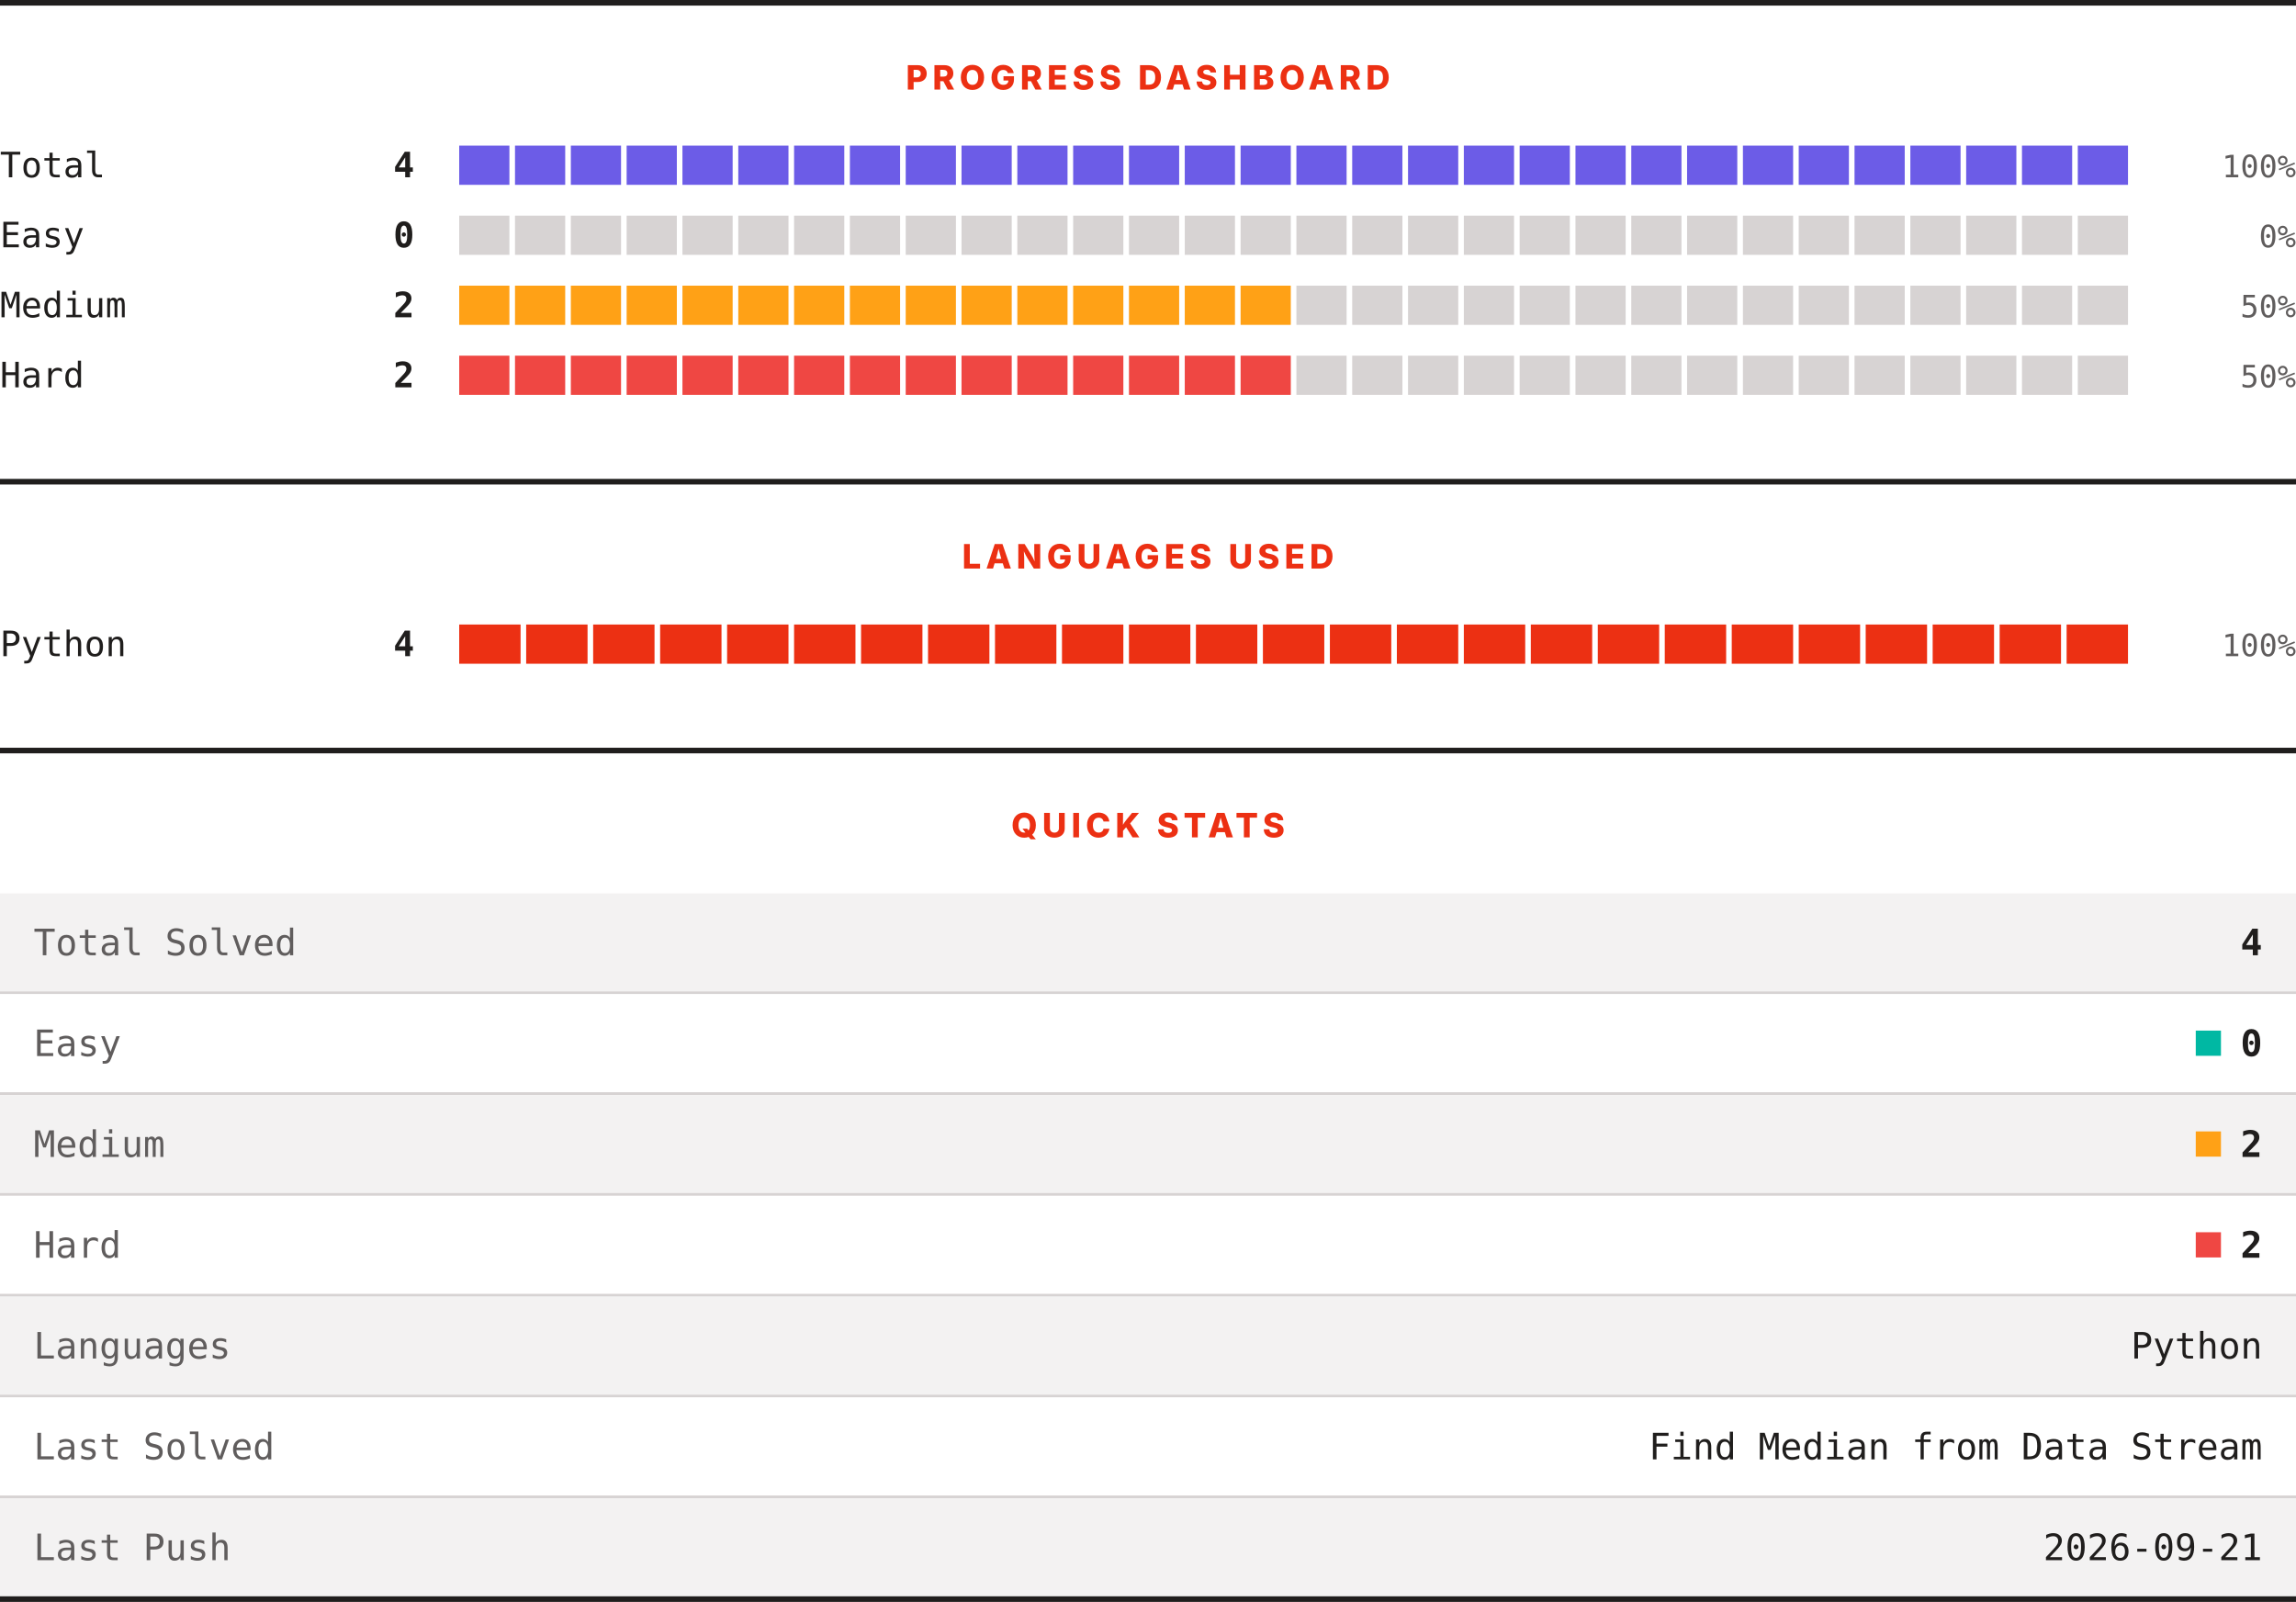
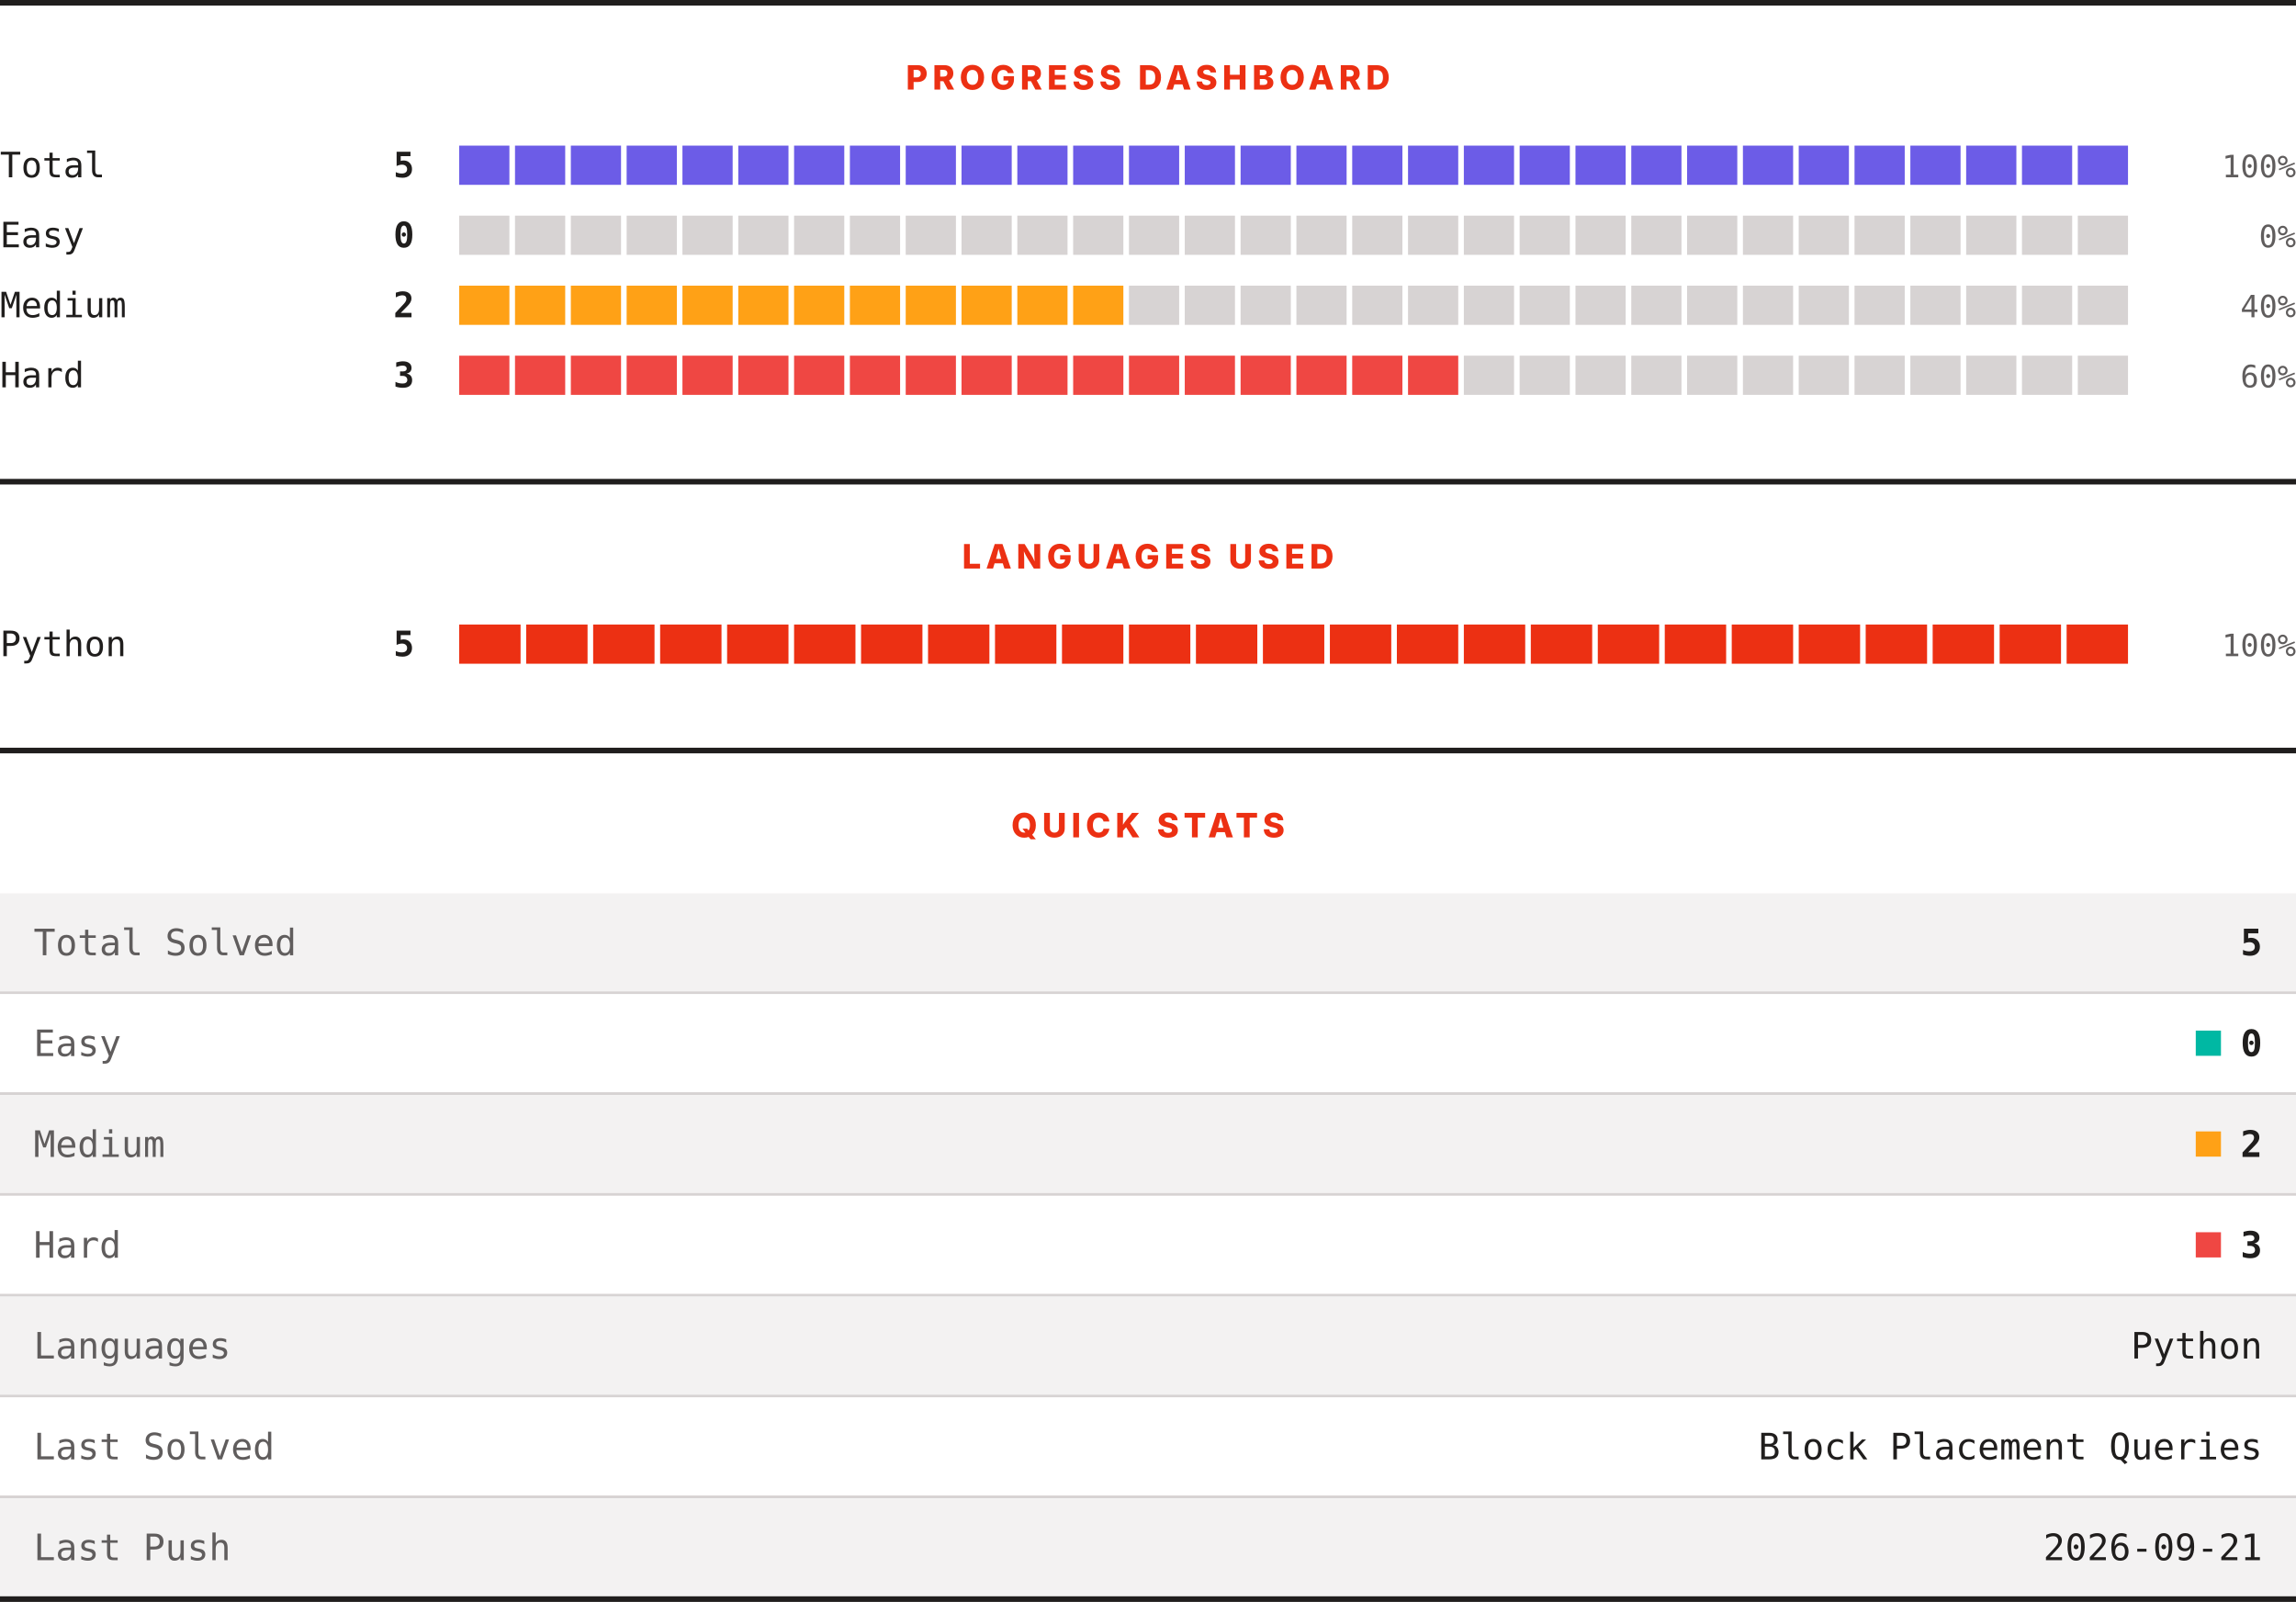
<svg xmlns="http://www.w3.org/2000/svg" width="820" height="572" viewBox="0 0 820 572" role="img" aria-label="LeetCode progress, languages and quick stats">
  <rect width="820" height="572" fill="#ffffff" />
  <rect x="0" y="0" width="820" height="2" fill="#201e1d" />
  <text x="410" y="32" text-anchor="middle" font-family="Archivo, system-ui, -apple-system, Segoe UI, sans-serif" font-size="12" font-weight="800" letter-spacing="1.68" fill="#ec3013">PROGRESS DASHBOARD</text>
  <text x="0" y="63.3" font-family="ui-monospace, SFMono-Regular, Menlo, Consolas, monospace" font-size="12.5" fill="#201e1d">Total</text>
-   <text x="148" y="63.3" text-anchor="end" font-family="ui-monospace, SFMono-Regular, Menlo, Consolas, monospace" font-size="12.5" font-weight="700" fill="#201e1d">4</text>
+   <text x="148" y="63.3" text-anchor="end" font-family="ui-monospace, SFMono-Regular, Menlo, Consolas, monospace" font-size="12.5" font-weight="700" fill="#201e1d">5</text>
  <rect x="164.00" y="52" width="17.93" height="14" fill="#6c5ce7" />
  <rect x="183.93" y="52" width="17.93" height="14" fill="#6c5ce7" />
  <rect x="203.87" y="52" width="17.93" height="14" fill="#6c5ce7" />
  <rect x="223.80" y="52" width="17.93" height="14" fill="#6c5ce7" />
  <rect x="243.73" y="52" width="17.93" height="14" fill="#6c5ce7" />
  <rect x="263.67" y="52" width="17.93" height="14" fill="#6c5ce7" />
  <rect x="283.60" y="52" width="17.93" height="14" fill="#6c5ce7" />
  <rect x="303.53" y="52" width="17.93" height="14" fill="#6c5ce7" />
  <rect x="323.47" y="52" width="17.93" height="14" fill="#6c5ce7" />
  <rect x="343.40" y="52" width="17.93" height="14" fill="#6c5ce7" />
  <rect x="363.33" y="52" width="17.93" height="14" fill="#6c5ce7" />
  <rect x="383.27" y="52" width="17.93" height="14" fill="#6c5ce7" />
  <rect x="403.20" y="52" width="17.93" height="14" fill="#6c5ce7" />
  <rect x="423.13" y="52" width="17.93" height="14" fill="#6c5ce7" />
  <rect x="443.07" y="52" width="17.93" height="14" fill="#6c5ce7" />
  <rect x="463.00" y="52" width="17.93" height="14" fill="#6c5ce7" />
  <rect x="482.93" y="52" width="17.93" height="14" fill="#6c5ce7" />
  <rect x="502.87" y="52" width="17.93" height="14" fill="#6c5ce7" />
  <rect x="522.80" y="52" width="17.93" height="14" fill="#6c5ce7" />
  <rect x="542.73" y="52" width="17.93" height="14" fill="#6c5ce7" />
  <rect x="562.67" y="52" width="17.93" height="14" fill="#6c5ce7" />
  <rect x="582.60" y="52" width="17.93" height="14" fill="#6c5ce7" />
  <rect x="602.53" y="52" width="17.93" height="14" fill="#6c5ce7" />
  <rect x="622.47" y="52" width="17.93" height="14" fill="#6c5ce7" />
  <rect x="642.40" y="52" width="17.93" height="14" fill="#6c5ce7" />
  <rect x="662.33" y="52" width="17.93" height="14" fill="#6c5ce7" />
  <rect x="682.27" y="52" width="17.93" height="14" fill="#6c5ce7" />
  <rect x="702.20" y="52" width="17.93" height="14" fill="#6c5ce7" />
  <rect x="722.13" y="52" width="17.93" height="14" fill="#6c5ce7" />
  <rect x="742.07" y="52" width="17.93" height="14" fill="#6c5ce7" />
  <text x="820" y="63.3" text-anchor="end" font-family="ui-monospace, SFMono-Regular, Menlo, Consolas, monospace" font-size="11" fill="#605d5d">100%</text>
  <text x="0" y="88.3" font-family="ui-monospace, SFMono-Regular, Menlo, Consolas, monospace" font-size="12.5" fill="#201e1d">Easy</text>
  <text x="148" y="88.3" text-anchor="end" font-family="ui-monospace, SFMono-Regular, Menlo, Consolas, monospace" font-size="12.5" font-weight="700" fill="#201e1d">0</text>
  <rect x="164.00" y="77" width="17.93" height="14" fill="#d7d3d3" />
  <rect x="183.93" y="77" width="17.93" height="14" fill="#d7d3d3" />
  <rect x="203.87" y="77" width="17.93" height="14" fill="#d7d3d3" />
  <rect x="223.80" y="77" width="17.93" height="14" fill="#d7d3d3" />
  <rect x="243.73" y="77" width="17.93" height="14" fill="#d7d3d3" />
  <rect x="263.67" y="77" width="17.93" height="14" fill="#d7d3d3" />
  <rect x="283.60" y="77" width="17.93" height="14" fill="#d7d3d3" />
  <rect x="303.53" y="77" width="17.93" height="14" fill="#d7d3d3" />
  <rect x="323.47" y="77" width="17.93" height="14" fill="#d7d3d3" />
  <rect x="343.40" y="77" width="17.93" height="14" fill="#d7d3d3" />
  <rect x="363.33" y="77" width="17.93" height="14" fill="#d7d3d3" />
  <rect x="383.27" y="77" width="17.93" height="14" fill="#d7d3d3" />
  <rect x="403.20" y="77" width="17.93" height="14" fill="#d7d3d3" />
  <rect x="423.13" y="77" width="17.93" height="14" fill="#d7d3d3" />
  <rect x="443.07" y="77" width="17.93" height="14" fill="#d7d3d3" />
  <rect x="463.00" y="77" width="17.93" height="14" fill="#d7d3d3" />
  <rect x="482.93" y="77" width="17.93" height="14" fill="#d7d3d3" />
  <rect x="502.87" y="77" width="17.93" height="14" fill="#d7d3d3" />
  <rect x="522.80" y="77" width="17.93" height="14" fill="#d7d3d3" />
  <rect x="542.73" y="77" width="17.93" height="14" fill="#d7d3d3" />
  <rect x="562.67" y="77" width="17.93" height="14" fill="#d7d3d3" />
  <rect x="582.60" y="77" width="17.93" height="14" fill="#d7d3d3" />
  <rect x="602.53" y="77" width="17.93" height="14" fill="#d7d3d3" />
  <rect x="622.47" y="77" width="17.93" height="14" fill="#d7d3d3" />
  <rect x="642.40" y="77" width="17.93" height="14" fill="#d7d3d3" />
  <rect x="662.33" y="77" width="17.93" height="14" fill="#d7d3d3" />
  <rect x="682.27" y="77" width="17.93" height="14" fill="#d7d3d3" />
  <rect x="702.20" y="77" width="17.93" height="14" fill="#d7d3d3" />
  <rect x="722.13" y="77" width="17.93" height="14" fill="#d7d3d3" />
  <rect x="742.07" y="77" width="17.93" height="14" fill="#d7d3d3" />
  <text x="820" y="88.3" text-anchor="end" font-family="ui-monospace, SFMono-Regular, Menlo, Consolas, monospace" font-size="11" fill="#605d5d">0%</text>
  <text x="0" y="113.3" font-family="ui-monospace, SFMono-Regular, Menlo, Consolas, monospace" font-size="12.5" fill="#201e1d">Medium</text>
  <text x="148" y="113.3" text-anchor="end" font-family="ui-monospace, SFMono-Regular, Menlo, Consolas, monospace" font-size="12.5" font-weight="700" fill="#201e1d">2</text>
  <rect x="164.00" y="102" width="17.93" height="14" fill="#ffa116" />
  <rect x="183.93" y="102" width="17.93" height="14" fill="#ffa116" />
  <rect x="203.87" y="102" width="17.93" height="14" fill="#ffa116" />
  <rect x="223.80" y="102" width="17.93" height="14" fill="#ffa116" />
  <rect x="243.73" y="102" width="17.93" height="14" fill="#ffa116" />
  <rect x="263.67" y="102" width="17.93" height="14" fill="#ffa116" />
  <rect x="283.60" y="102" width="17.93" height="14" fill="#ffa116" />
  <rect x="303.53" y="102" width="17.93" height="14" fill="#ffa116" />
  <rect x="323.47" y="102" width="17.93" height="14" fill="#ffa116" />
  <rect x="343.40" y="102" width="17.93" height="14" fill="#ffa116" />
  <rect x="363.33" y="102" width="17.93" height="14" fill="#ffa116" />
  <rect x="383.27" y="102" width="17.93" height="14" fill="#ffa116" />
-   <rect x="403.20" y="102" width="17.93" height="14" fill="#ffa116" />
-   <rect x="423.13" y="102" width="17.93" height="14" fill="#ffa116" />
-   <rect x="443.07" y="102" width="17.93" height="14" fill="#ffa116" />
+   <rect x="403.20" y="102" width="17.93" height="14" fill="#d7d3d3" />
+   <rect x="423.13" y="102" width="17.93" height="14" fill="#d7d3d3" />
+   <rect x="443.07" y="102" width="17.93" height="14" fill="#d7d3d3" />
  <rect x="463.00" y="102" width="17.93" height="14" fill="#d7d3d3" />
  <rect x="482.93" y="102" width="17.93" height="14" fill="#d7d3d3" />
  <rect x="502.87" y="102" width="17.93" height="14" fill="#d7d3d3" />
  <rect x="522.80" y="102" width="17.93" height="14" fill="#d7d3d3" />
  <rect x="542.73" y="102" width="17.93" height="14" fill="#d7d3d3" />
  <rect x="562.67" y="102" width="17.93" height="14" fill="#d7d3d3" />
  <rect x="582.60" y="102" width="17.93" height="14" fill="#d7d3d3" />
  <rect x="602.53" y="102" width="17.93" height="14" fill="#d7d3d3" />
  <rect x="622.47" y="102" width="17.93" height="14" fill="#d7d3d3" />
  <rect x="642.40" y="102" width="17.93" height="14" fill="#d7d3d3" />
  <rect x="662.33" y="102" width="17.93" height="14" fill="#d7d3d3" />
  <rect x="682.27" y="102" width="17.93" height="14" fill="#d7d3d3" />
  <rect x="702.20" y="102" width="17.93" height="14" fill="#d7d3d3" />
  <rect x="722.13" y="102" width="17.93" height="14" fill="#d7d3d3" />
  <rect x="742.07" y="102" width="17.93" height="14" fill="#d7d3d3" />
-   <text x="820" y="113.3" text-anchor="end" font-family="ui-monospace, SFMono-Regular, Menlo, Consolas, monospace" font-size="11" fill="#605d5d">50%</text>
+   <text x="820" y="113.3" text-anchor="end" font-family="ui-monospace, SFMono-Regular, Menlo, Consolas, monospace" font-size="11" fill="#605d5d">40%</text>
  <text x="0" y="138.3" font-family="ui-monospace, SFMono-Regular, Menlo, Consolas, monospace" font-size="12.5" fill="#201e1d">Hard</text>
-   <text x="148" y="138.3" text-anchor="end" font-family="ui-monospace, SFMono-Regular, Menlo, Consolas, monospace" font-size="12.5" font-weight="700" fill="#201e1d">2</text>
+   <text x="148" y="138.3" text-anchor="end" font-family="ui-monospace, SFMono-Regular, Menlo, Consolas, monospace" font-size="12.5" font-weight="700" fill="#201e1d">3</text>
  <rect x="164.00" y="127" width="17.93" height="14" fill="#ef4743" />
  <rect x="183.93" y="127" width="17.93" height="14" fill="#ef4743" />
  <rect x="203.87" y="127" width="17.93" height="14" fill="#ef4743" />
  <rect x="223.80" y="127" width="17.93" height="14" fill="#ef4743" />
  <rect x="243.73" y="127" width="17.93" height="14" fill="#ef4743" />
  <rect x="263.67" y="127" width="17.93" height="14" fill="#ef4743" />
  <rect x="283.60" y="127" width="17.93" height="14" fill="#ef4743" />
  <rect x="303.53" y="127" width="17.93" height="14" fill="#ef4743" />
  <rect x="323.47" y="127" width="17.93" height="14" fill="#ef4743" />
  <rect x="343.40" y="127" width="17.93" height="14" fill="#ef4743" />
  <rect x="363.33" y="127" width="17.93" height="14" fill="#ef4743" />
  <rect x="383.27" y="127" width="17.93" height="14" fill="#ef4743" />
  <rect x="403.20" y="127" width="17.93" height="14" fill="#ef4743" />
  <rect x="423.13" y="127" width="17.93" height="14" fill="#ef4743" />
  <rect x="443.07" y="127" width="17.93" height="14" fill="#ef4743" />
-   <rect x="463.00" y="127" width="17.93" height="14" fill="#d7d3d3" />
-   <rect x="482.93" y="127" width="17.93" height="14" fill="#d7d3d3" />
-   <rect x="502.87" y="127" width="17.93" height="14" fill="#d7d3d3" />
+   <rect x="463.00" y="127" width="17.93" height="14" fill="#ef4743" />
+   <rect x="482.93" y="127" width="17.93" height="14" fill="#ef4743" />
+   <rect x="502.87" y="127" width="17.93" height="14" fill="#ef4743" />
  <rect x="522.80" y="127" width="17.93" height="14" fill="#d7d3d3" />
  <rect x="542.73" y="127" width="17.93" height="14" fill="#d7d3d3" />
  <rect x="562.67" y="127" width="17.93" height="14" fill="#d7d3d3" />
  <rect x="582.60" y="127" width="17.93" height="14" fill="#d7d3d3" />
  <rect x="602.53" y="127" width="17.93" height="14" fill="#d7d3d3" />
  <rect x="622.47" y="127" width="17.93" height="14" fill="#d7d3d3" />
  <rect x="642.40" y="127" width="17.93" height="14" fill="#d7d3d3" />
  <rect x="662.33" y="127" width="17.93" height="14" fill="#d7d3d3" />
  <rect x="682.27" y="127" width="17.93" height="14" fill="#d7d3d3" />
  <rect x="702.20" y="127" width="17.93" height="14" fill="#d7d3d3" />
  <rect x="722.13" y="127" width="17.93" height="14" fill="#d7d3d3" />
  <rect x="742.07" y="127" width="17.93" height="14" fill="#d7d3d3" />
-   <text x="820" y="138.3" text-anchor="end" font-family="ui-monospace, SFMono-Regular, Menlo, Consolas, monospace" font-size="11" fill="#605d5d">50%</text>
+   <text x="820" y="138.3" text-anchor="end" font-family="ui-monospace, SFMono-Regular, Menlo, Consolas, monospace" font-size="11" fill="#605d5d">60%</text>
  <rect x="0" y="171" width="820" height="2" fill="#201e1d" />
  <text x="410" y="203" text-anchor="middle" font-family="Archivo, system-ui, -apple-system, Segoe UI, sans-serif" font-size="12" font-weight="800" letter-spacing="1.68" fill="#ec3013">LANGUAGES USED</text>
  <text x="0" y="234.3" font-family="ui-monospace, SFMono-Regular, Menlo, Consolas, monospace" font-size="12.5" fill="#201e1d">Python</text>
-   <text x="148" y="234.3" text-anchor="end" font-family="ui-monospace, SFMono-Regular, Menlo, Consolas, monospace" font-size="12.5" font-weight="700" fill="#201e1d">4</text>
+   <text x="148" y="234.3" text-anchor="end" font-family="ui-monospace, SFMono-Regular, Menlo, Consolas, monospace" font-size="12.5" font-weight="700" fill="#201e1d">5</text>
  <rect x="164.00" y="223" width="21.92" height="14" fill="#ec3013" />
  <rect x="187.92" y="223" width="21.92" height="14" fill="#ec3013" />
  <rect x="211.84" y="223" width="21.92" height="14" fill="#ec3013" />
  <rect x="235.76" y="223" width="21.92" height="14" fill="#ec3013" />
  <rect x="259.68" y="223" width="21.92" height="14" fill="#ec3013" />
  <rect x="283.60" y="223" width="21.92" height="14" fill="#ec3013" />
  <rect x="307.52" y="223" width="21.92" height="14" fill="#ec3013" />
  <rect x="331.44" y="223" width="21.92" height="14" fill="#ec3013" />
  <rect x="355.36" y="223" width="21.92" height="14" fill="#ec3013" />
  <rect x="379.28" y="223" width="21.92" height="14" fill="#ec3013" />
  <rect x="403.20" y="223" width="21.92" height="14" fill="#ec3013" />
  <rect x="427.12" y="223" width="21.92" height="14" fill="#ec3013" />
  <rect x="451.04" y="223" width="21.92" height="14" fill="#ec3013" />
  <rect x="474.96" y="223" width="21.92" height="14" fill="#ec3013" />
  <rect x="498.88" y="223" width="21.92" height="14" fill="#ec3013" />
  <rect x="522.80" y="223" width="21.92" height="14" fill="#ec3013" />
  <rect x="546.72" y="223" width="21.92" height="14" fill="#ec3013" />
  <rect x="570.64" y="223" width="21.92" height="14" fill="#ec3013" />
  <rect x="594.56" y="223" width="21.92" height="14" fill="#ec3013" />
  <rect x="618.48" y="223" width="21.92" height="14" fill="#ec3013" />
  <rect x="642.40" y="223" width="21.92" height="14" fill="#ec3013" />
  <rect x="666.32" y="223" width="21.92" height="14" fill="#ec3013" />
  <rect x="690.24" y="223" width="21.92" height="14" fill="#ec3013" />
  <rect x="714.16" y="223" width="21.92" height="14" fill="#ec3013" />
  <rect x="738.08" y="223" width="21.92" height="14" fill="#ec3013" />
  <text x="820" y="234.3" text-anchor="end" font-family="ui-monospace, SFMono-Regular, Menlo, Consolas, monospace" font-size="11" fill="#605d5d">100%</text>
  <rect x="0" y="267" width="820" height="2" fill="#201e1d" />
  <text x="410" y="299" text-anchor="middle" font-family="Archivo, system-ui, -apple-system, Segoe UI, sans-serif" font-size="12" font-weight="800" letter-spacing="1.68" fill="#ec3013">QUICK STATS</text>
  <rect x="0" y="319" width="820" height="35" fill="#f3f2f2" />
  <text x="12" y="341.1" font-family="ui-monospace, SFMono-Regular, Menlo, Consolas, monospace" font-size="13" fill="#605d5d">Total Solved</text>
-   <text x="808" y="341.1" text-anchor="end" font-family="ui-monospace, SFMono-Regular, Menlo, Consolas, monospace" font-size="13" font-weight="700" fill="#201e1d">4</text>
+   <text x="808" y="341.1" text-anchor="end" font-family="ui-monospace, SFMono-Regular, Menlo, Consolas, monospace" font-size="13" font-weight="700" fill="#201e1d">5</text>
  <rect x="0" y="354" width="820" height="1" fill="#d7d3d3" />
  <rect x="0" y="355" width="820" height="35" fill="#ffffff" />
  <text x="12" y="377.1" font-family="ui-monospace, SFMono-Regular, Menlo, Consolas, monospace" font-size="13" fill="#605d5d">Easy</text>
  <rect x="784.2" y="368" width="9" height="9" fill="#00b8a3" />
  <text x="808" y="377.1" text-anchor="end" font-family="ui-monospace, SFMono-Regular, Menlo, Consolas, monospace" font-size="13" font-weight="700" fill="#201e1d">0</text>
  <rect x="0" y="390" width="820" height="1" fill="#d7d3d3" />
  <rect x="0" y="391" width="820" height="35" fill="#f3f2f2" />
  <text x="12" y="413.1" font-family="ui-monospace, SFMono-Regular, Menlo, Consolas, monospace" font-size="13" fill="#605d5d">Medium</text>
  <rect x="784.2" y="404" width="9" height="9" fill="#ffa116" />
  <text x="808" y="413.1" text-anchor="end" font-family="ui-monospace, SFMono-Regular, Menlo, Consolas, monospace" font-size="13" font-weight="700" fill="#201e1d">2</text>
  <rect x="0" y="426" width="820" height="1" fill="#d7d3d3" />
  <rect x="0" y="427" width="820" height="35" fill="#ffffff" />
  <text x="12" y="449.1" font-family="ui-monospace, SFMono-Regular, Menlo, Consolas, monospace" font-size="13" fill="#605d5d">Hard</text>
  <rect x="784.2" y="440" width="9" height="9" fill="#ef4743" />
-   <text x="808" y="449.1" text-anchor="end" font-family="ui-monospace, SFMono-Regular, Menlo, Consolas, monospace" font-size="13" font-weight="700" fill="#201e1d">2</text>
+   <text x="808" y="449.1" text-anchor="end" font-family="ui-monospace, SFMono-Regular, Menlo, Consolas, monospace" font-size="13" font-weight="700" fill="#201e1d">3</text>
  <rect x="0" y="462" width="820" height="1" fill="#d7d3d3" />
  <rect x="0" y="463" width="820" height="35" fill="#f3f2f2" />
  <text x="12" y="485.1" font-family="ui-monospace, SFMono-Regular, Menlo, Consolas, monospace" font-size="13" fill="#605d5d">Languages</text>
  <text x="808" y="485.1" text-anchor="end" font-family="ui-monospace, SFMono-Regular, Menlo, Consolas, monospace" font-size="13" fill="#201e1d">Python</text>
  <rect x="0" y="498" width="820" height="1" fill="#d7d3d3" />
  <rect x="0" y="499" width="820" height="35" fill="#ffffff" />
  <text x="12" y="521.1" font-family="ui-monospace, SFMono-Regular, Menlo, Consolas, monospace" font-size="13" fill="#605d5d">Last Solved</text>
-   <text x="808" y="521.1" text-anchor="end" font-family="ui-monospace, SFMono-Regular, Menlo, Consolas, monospace" font-size="13" fill="#201e1d">Find Median from Data Stream</text>
+   <text x="808" y="521.1" text-anchor="end" font-family="ui-monospace, SFMono-Regular, Menlo, Consolas, monospace" font-size="13" fill="#201e1d">Block Placement Queries</text>
  <rect x="0" y="534" width="820" height="1" fill="#d7d3d3" />
  <rect x="0" y="535" width="820" height="35" fill="#f3f2f2" />
  <text x="12" y="557.1" font-family="ui-monospace, SFMono-Regular, Menlo, Consolas, monospace" font-size="13" fill="#605d5d">Last Push</text>
  <text x="808" y="557.1" text-anchor="end" font-family="ui-monospace, SFMono-Regular, Menlo, Consolas, monospace" font-size="13" fill="#201e1d">2026-09-21</text>
  <rect x="0" y="570" width="820" height="2" fill="#201e1d" />
</svg>
